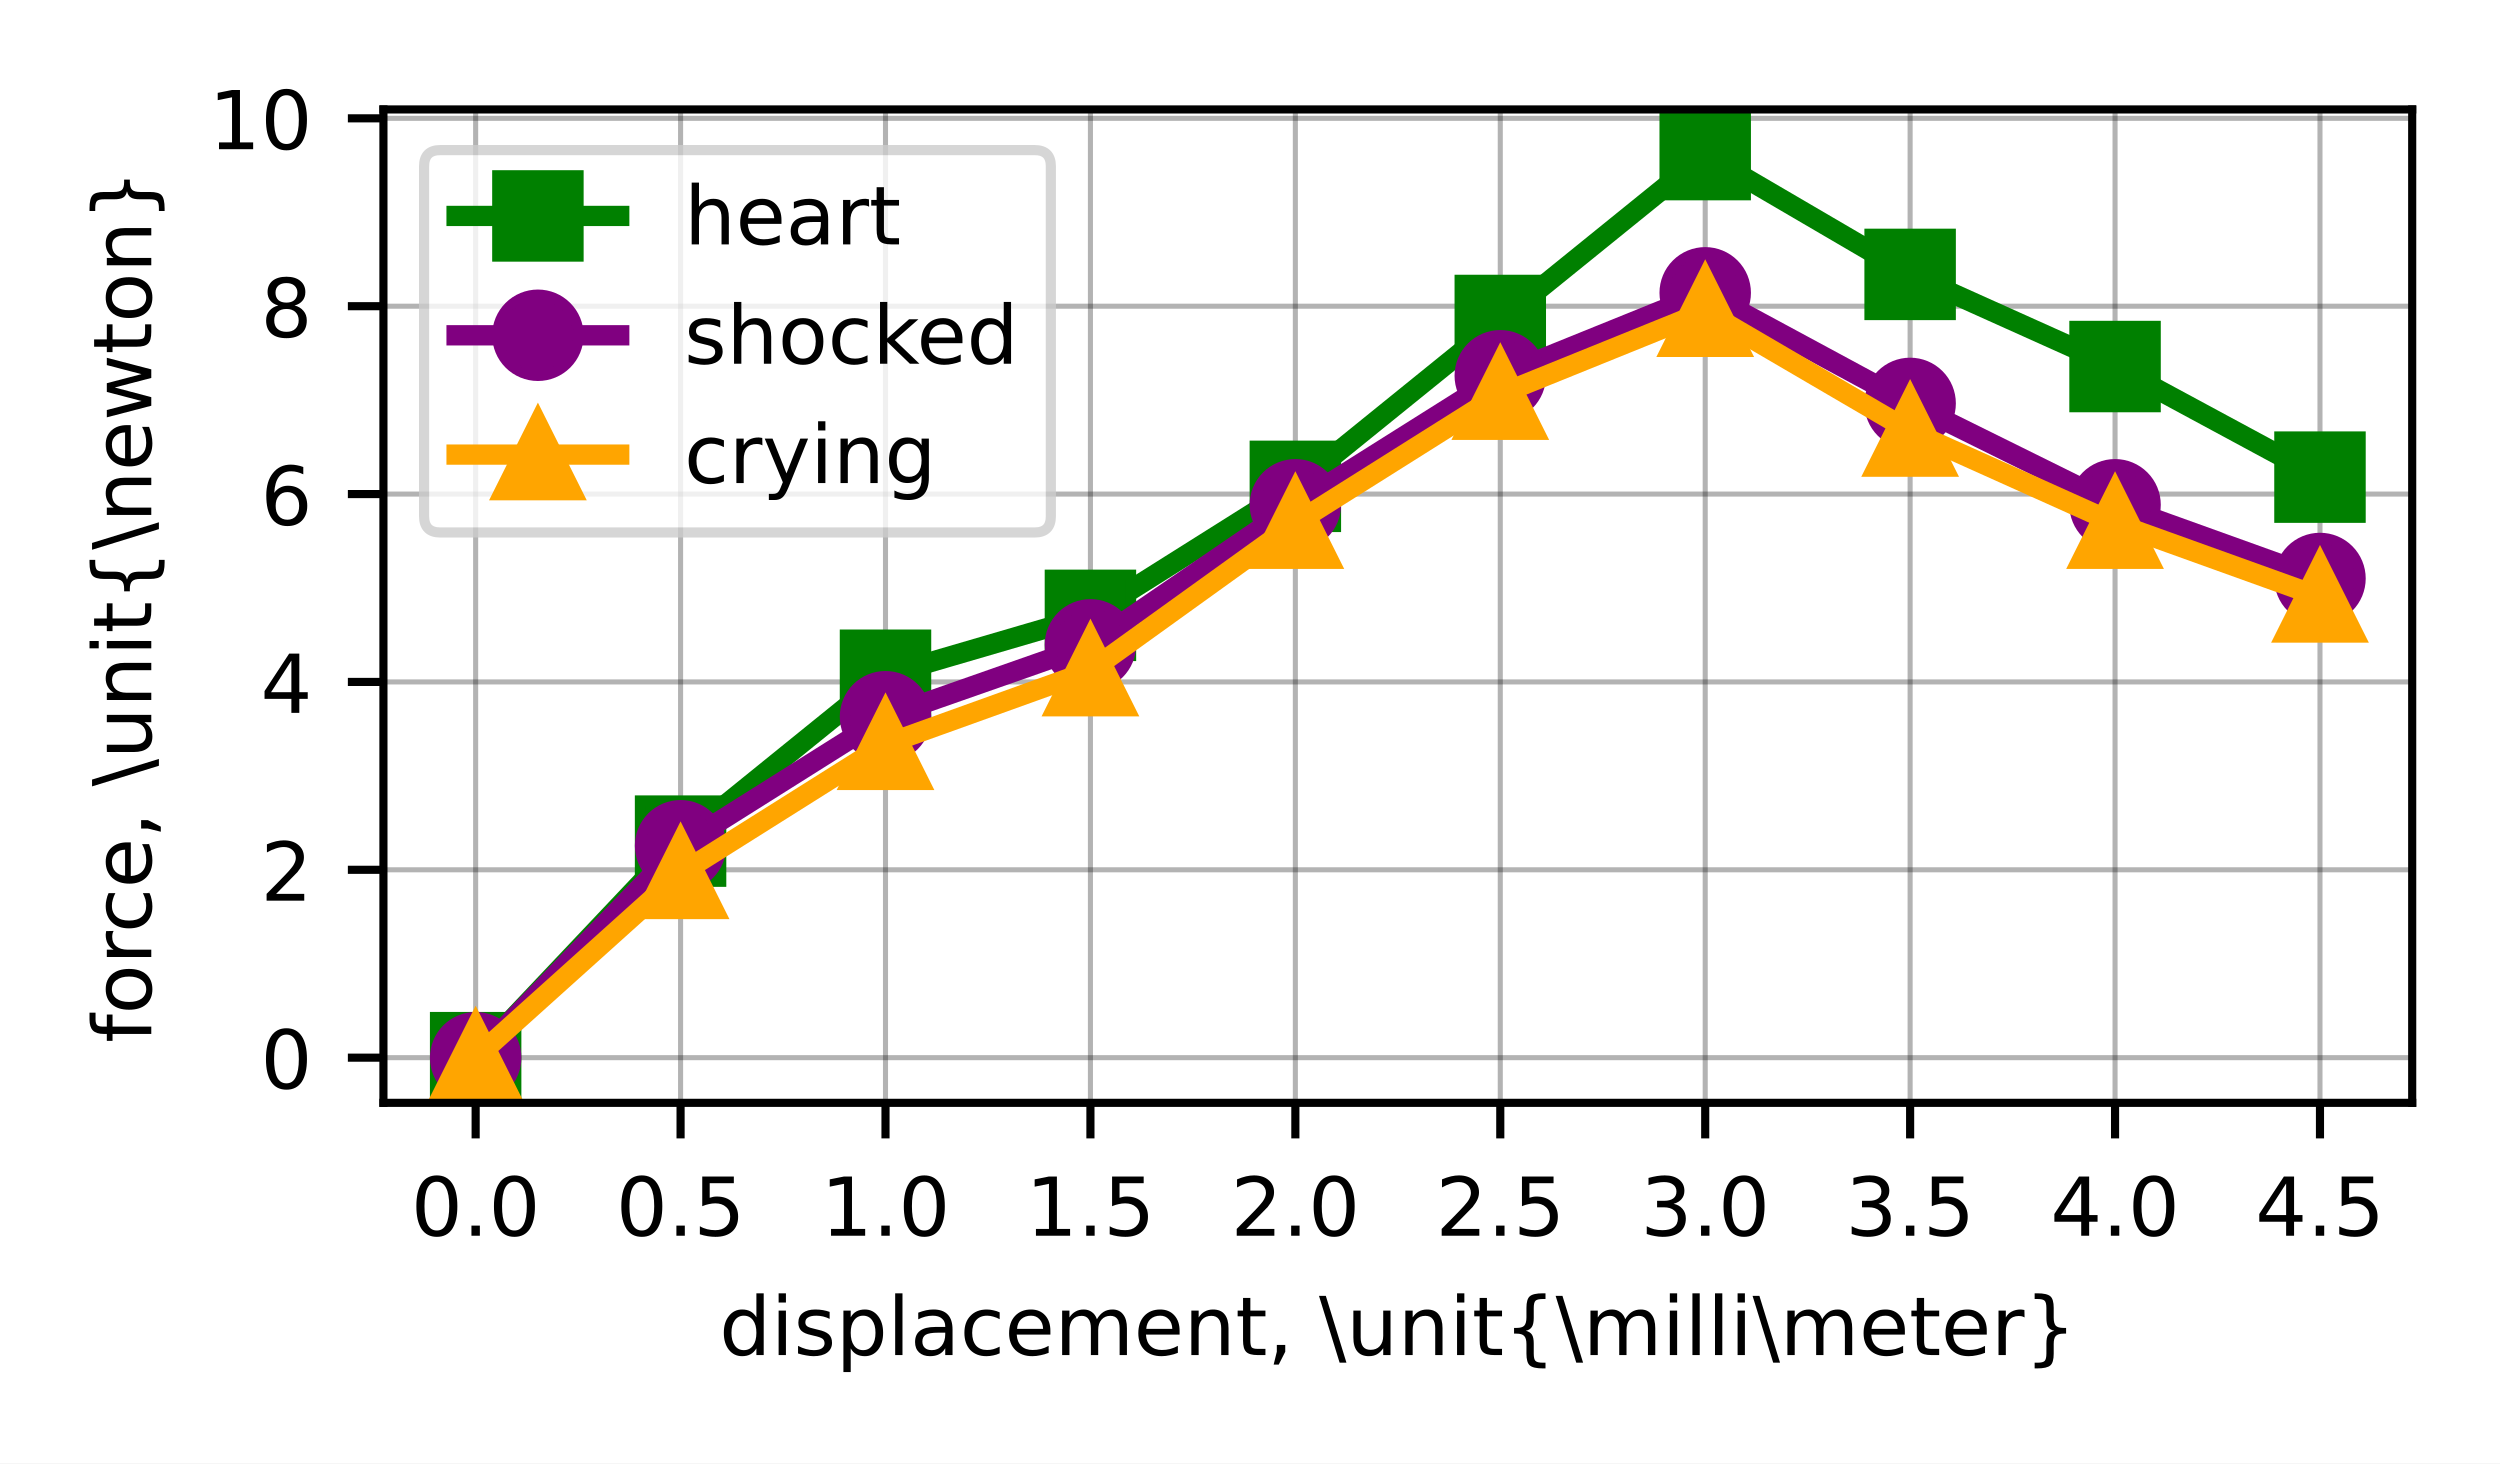
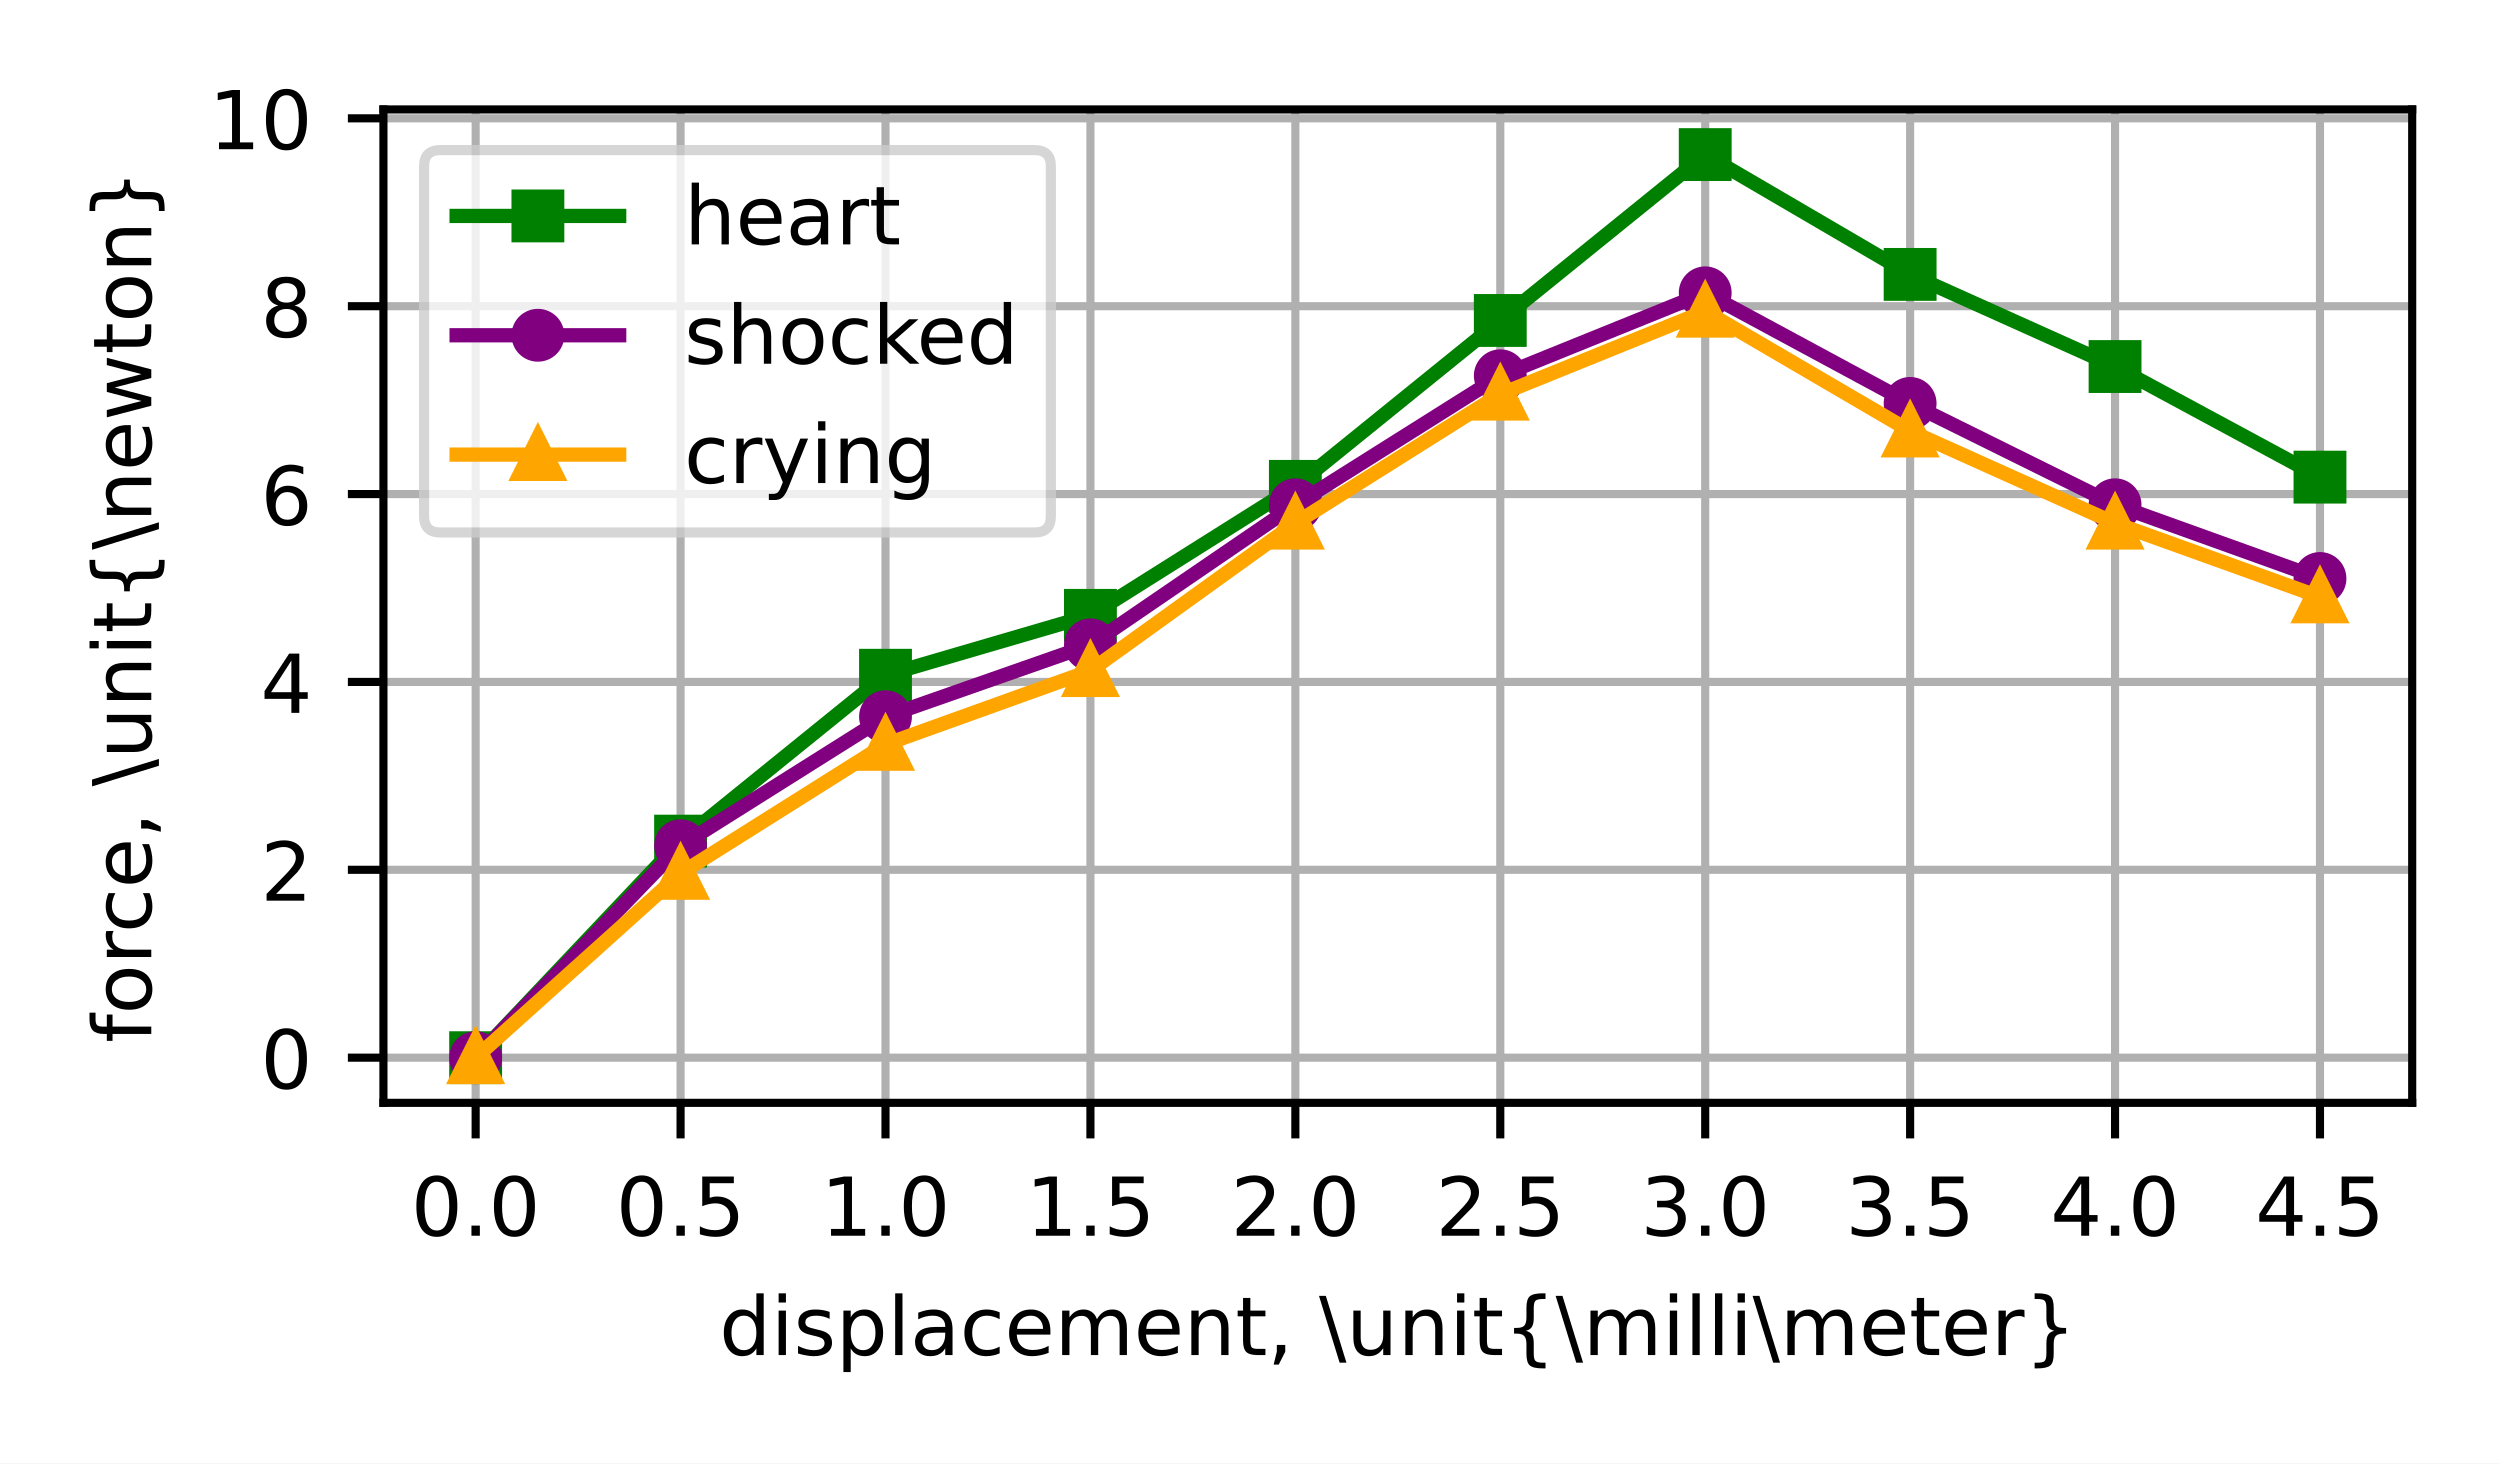
<svg xmlns="http://www.w3.org/2000/svg" xmlns:xlink="http://www.w3.org/1999/xlink" width="246.002pt" height="144pt" viewBox="0 0 246.002 144" version="1.1">
  <defs>
    <style type="text/css">*{stroke-linejoin: round; stroke-linecap: butt}</style>
  </defs>
  <g id="figure_1">
    <g id="patch_1">
      <path d="M 0 144  L 246.002 144  L 246.002 0  L 0 0  z " style="fill: #ffffff" />
    </g>
    <g id="axes_1">
      <g id="patch_2">
        <path d="M 37.73 108.52  L 237.362 108.52  L 237.362 10.769  L 37.73 10.769  z " style="fill: #ffffff" />
      </g>
      <g id="matplotlib.axis_1">
        <g id="xtick_1">
          <g id="line2d_1">
-             <path d="M 46.804 108.52  L 46.804 10.769  " clip-path="url(#p17b562aa62)" style="fill: none; stroke: #000000; stroke-opacity: 0.3; stroke-width: 0.5; stroke-linecap: square" />
+             <path d="M 46.804 108.52  L 46.804 10.769  " clip-path="url(#pb94b332afa)" style="fill: none; stroke: #b0b0b0; stroke-width: 0.8; stroke-linecap: square" />
          </g>
          <g id="line2d_2">
            <defs>
-               <path id="mc9771e29f6" d="M 0 0  L 0 3.5  " style="stroke: #000000; stroke-width: 0.8" />
+               <path id="m8a1b888128" d="M 0 0  L 0 3.5  " style="stroke: #000000; stroke-width: 0.8" />
            </defs>
            <g>
-               <use xlink:href="#mc9771e29f6" x="46.804" y="108.52" style="stroke: #000000; stroke-width: 0.8" />
+               <use xlink:href="#m8a1b888128" x="46.804" y="108.52" style="stroke: #000000; stroke-width: 0.8" />
            </g>
          </g>
          <g id="text_1">
            <text style="font-size: 8px; font-family: 'DejaVu Sans', 'Bitstream Vera Sans', 'Computer Modern Sans Serif', 'Lucida Grande', 'Verdana', 'Geneva', 'Lucid', 'Arial', 'Helvetica', 'Avant Garde', sans-serif; text-anchor: middle" x="46.804" y="121.599" transform="rotate(-0 46.8042 121.5987)">0.0</text>
          </g>
        </g>
        <g id="xtick_2">
          <g id="line2d_3">
-             <path d="M 66.969 108.52  L 66.969 10.769  " clip-path="url(#p17b562aa62)" style="fill: none; stroke: #000000; stroke-opacity: 0.3; stroke-width: 0.5; stroke-linecap: square" />
+             <path d="M 66.969 108.52  L 66.969 10.769  " clip-path="url(#pb94b332afa)" style="fill: none; stroke: #b0b0b0; stroke-width: 0.8; stroke-linecap: square" />
          </g>
          <g id="line2d_4">
            <g>
-               <use xlink:href="#mc9771e29f6" x="66.969" y="108.52" style="stroke: #000000; stroke-width: 0.8" />
+               <use xlink:href="#m8a1b888128" x="66.969" y="108.52" style="stroke: #000000; stroke-width: 0.8" />
            </g>
          </g>
          <g id="text_2">
            <text style="font-size: 8px; font-family: 'DejaVu Sans', 'Bitstream Vera Sans', 'Computer Modern Sans Serif', 'Lucida Grande', 'Verdana', 'Geneva', 'Lucid', 'Arial', 'Helvetica', 'Avant Garde', sans-serif; text-anchor: middle" x="66.969" y="121.599" transform="rotate(-0 66.96909 121.5987)">0.5</text>
          </g>
        </g>
        <g id="xtick_3">
          <g id="line2d_5">
-             <path d="M 87.134 108.52  L 87.134 10.769  " clip-path="url(#p17b562aa62)" style="fill: none; stroke: #000000; stroke-opacity: 0.3; stroke-width: 0.5; stroke-linecap: square" />
+             <path d="M 87.134 108.52  L 87.134 10.769  " clip-path="url(#pb94b332afa)" style="fill: none; stroke: #b0b0b0; stroke-width: 0.8; stroke-linecap: square" />
          </g>
          <g id="line2d_6">
            <g>
-               <use xlink:href="#mc9771e29f6" x="87.134" y="108.52" style="stroke: #000000; stroke-width: 0.8" />
+               <use xlink:href="#m8a1b888128" x="87.134" y="108.52" style="stroke: #000000; stroke-width: 0.8" />
            </g>
          </g>
          <g id="text_3">
            <text style="font-size: 8px; font-family: 'DejaVu Sans', 'Bitstream Vera Sans', 'Computer Modern Sans Serif', 'Lucida Grande', 'Verdana', 'Geneva', 'Lucid', 'Arial', 'Helvetica', 'Avant Garde', sans-serif; text-anchor: middle" x="87.134" y="121.599" transform="rotate(-0 87.13398 121.5987)">1.0</text>
          </g>
        </g>
        <g id="xtick_4">
          <g id="line2d_7">
-             <path d="M 107.299 108.52  L 107.299 10.769  " clip-path="url(#p17b562aa62)" style="fill: none; stroke: #000000; stroke-opacity: 0.3; stroke-width: 0.5; stroke-linecap: square" />
+             <path d="M 107.299 108.52  L 107.299 10.769  " clip-path="url(#pb94b332afa)" style="fill: none; stroke: #b0b0b0; stroke-width: 0.8; stroke-linecap: square" />
          </g>
          <g id="line2d_8">
            <g>
-               <use xlink:href="#mc9771e29f6" x="107.299" y="108.52" style="stroke: #000000; stroke-width: 0.8" />
+               <use xlink:href="#m8a1b888128" x="107.299" y="108.52" style="stroke: #000000; stroke-width: 0.8" />
            </g>
          </g>
          <g id="text_4">
            <text style="font-size: 8px; font-family: 'DejaVu Sans', 'Bitstream Vera Sans', 'Computer Modern Sans Serif', 'Lucida Grande', 'Verdana', 'Geneva', 'Lucid', 'Arial', 'Helvetica', 'Avant Garde', sans-serif; text-anchor: middle" x="107.299" y="121.599" transform="rotate(-0 107.2989 121.5987)">1.5</text>
          </g>
        </g>
        <g id="xtick_5">
          <g id="line2d_9">
-             <path d="M 127.464 108.52  L 127.464 10.769  " clip-path="url(#p17b562aa62)" style="fill: none; stroke: #000000; stroke-opacity: 0.3; stroke-width: 0.5; stroke-linecap: square" />
+             <path d="M 127.464 108.52  L 127.464 10.769  " clip-path="url(#pb94b332afa)" style="fill: none; stroke: #b0b0b0; stroke-width: 0.8; stroke-linecap: square" />
          </g>
          <g id="line2d_10">
            <g>
-               <use xlink:href="#mc9771e29f6" x="127.464" y="108.52" style="stroke: #000000; stroke-width: 0.8" />
+               <use xlink:href="#m8a1b888128" x="127.464" y="108.52" style="stroke: #000000; stroke-width: 0.8" />
            </g>
          </g>
          <g id="text_5">
            <text style="font-size: 8px; font-family: 'DejaVu Sans', 'Bitstream Vera Sans', 'Computer Modern Sans Serif', 'Lucida Grande', 'Verdana', 'Geneva', 'Lucid', 'Arial', 'Helvetica', 'Avant Garde', sans-serif; text-anchor: middle" x="127.464" y="121.599" transform="rotate(-0 127.4638 121.5987)">2.0</text>
          </g>
        </g>
        <g id="xtick_6">
          <g id="line2d_11">
-             <path d="M 147.629 108.52  L 147.629 10.769  " clip-path="url(#p17b562aa62)" style="fill: none; stroke: #000000; stroke-opacity: 0.3; stroke-width: 0.5; stroke-linecap: square" />
+             <path d="M 147.629 108.52  L 147.629 10.769  " clip-path="url(#pb94b332afa)" style="fill: none; stroke: #b0b0b0; stroke-width: 0.8; stroke-linecap: square" />
          </g>
          <g id="line2d_12">
            <g>
-               <use xlink:href="#mc9771e29f6" x="147.629" y="108.52" style="stroke: #000000; stroke-width: 0.8" />
+               <use xlink:href="#m8a1b888128" x="147.629" y="108.52" style="stroke: #000000; stroke-width: 0.8" />
            </g>
          </g>
          <g id="text_6">
            <text style="font-size: 8px; font-family: 'DejaVu Sans', 'Bitstream Vera Sans', 'Computer Modern Sans Serif', 'Lucida Grande', 'Verdana', 'Geneva', 'Lucid', 'Arial', 'Helvetica', 'Avant Garde', sans-serif; text-anchor: middle" x="147.629" y="121.599" transform="rotate(-0 147.6286 121.5987)">2.5</text>
          </g>
        </g>
        <g id="xtick_7">
          <g id="line2d_13">
-             <path d="M 167.794 108.52  L 167.794 10.769  " clip-path="url(#p17b562aa62)" style="fill: none; stroke: #000000; stroke-opacity: 0.3; stroke-width: 0.5; stroke-linecap: square" />
+             <path d="M 167.794 108.52  L 167.794 10.769  " clip-path="url(#pb94b332afa)" style="fill: none; stroke: #b0b0b0; stroke-width: 0.8; stroke-linecap: square" />
          </g>
          <g id="line2d_14">
            <g>
-               <use xlink:href="#mc9771e29f6" x="167.794" y="108.52" style="stroke: #000000; stroke-width: 0.8" />
+               <use xlink:href="#m8a1b888128" x="167.794" y="108.52" style="stroke: #000000; stroke-width: 0.8" />
            </g>
          </g>
          <g id="text_7">
            <text style="font-size: 8px; font-family: 'DejaVu Sans', 'Bitstream Vera Sans', 'Computer Modern Sans Serif', 'Lucida Grande', 'Verdana', 'Geneva', 'Lucid', 'Arial', 'Helvetica', 'Avant Garde', sans-serif; text-anchor: middle" x="167.794" y="121.599" transform="rotate(-0 167.7935 121.5987)">3.0</text>
          </g>
        </g>
        <g id="xtick_8">
          <g id="line2d_15">
-             <path d="M 187.958 108.52  L 187.958 10.769  " clip-path="url(#p17b562aa62)" style="fill: none; stroke: #000000; stroke-opacity: 0.3; stroke-width: 0.5; stroke-linecap: square" />
+             <path d="M 187.958 108.52  L 187.958 10.769  " clip-path="url(#pb94b332afa)" style="fill: none; stroke: #b0b0b0; stroke-width: 0.8; stroke-linecap: square" />
          </g>
          <g id="line2d_16">
            <g>
-               <use xlink:href="#mc9771e29f6" x="187.958" y="108.52" style="stroke: #000000; stroke-width: 0.8" />
+               <use xlink:href="#m8a1b888128" x="187.958" y="108.52" style="stroke: #000000; stroke-width: 0.8" />
            </g>
          </g>
          <g id="text_8">
            <text style="font-size: 8px; font-family: 'DejaVu Sans', 'Bitstream Vera Sans', 'Computer Modern Sans Serif', 'Lucida Grande', 'Verdana', 'Geneva', 'Lucid', 'Arial', 'Helvetica', 'Avant Garde', sans-serif; text-anchor: middle" x="187.958" y="121.599" transform="rotate(-0 187.9584 121.5987)">3.5</text>
          </g>
        </g>
        <g id="xtick_9">
          <g id="line2d_17">
-             <path d="M 208.123 108.52  L 208.123 10.769  " clip-path="url(#p17b562aa62)" style="fill: none; stroke: #000000; stroke-opacity: 0.3; stroke-width: 0.5; stroke-linecap: square" />
+             <path d="M 208.123 108.52  L 208.123 10.769  " clip-path="url(#pb94b332afa)" style="fill: none; stroke: #b0b0b0; stroke-width: 0.8; stroke-linecap: square" />
          </g>
          <g id="line2d_18">
            <g>
-               <use xlink:href="#mc9771e29f6" x="208.123" y="108.52" style="stroke: #000000; stroke-width: 0.8" />
+               <use xlink:href="#m8a1b888128" x="208.123" y="108.52" style="stroke: #000000; stroke-width: 0.8" />
            </g>
          </g>
          <g id="text_9">
            <text style="font-size: 8px; font-family: 'DejaVu Sans', 'Bitstream Vera Sans', 'Computer Modern Sans Serif', 'Lucida Grande', 'Verdana', 'Geneva', 'Lucid', 'Arial', 'Helvetica', 'Avant Garde', sans-serif; text-anchor: middle" x="208.123" y="121.599" transform="rotate(-0 208.1233 121.5987)">4.0</text>
          </g>
        </g>
        <g id="xtick_10">
          <g id="line2d_19">
-             <path d="M 228.288 108.52  L 228.288 10.769  " clip-path="url(#p17b562aa62)" style="fill: none; stroke: #000000; stroke-opacity: 0.3; stroke-width: 0.5; stroke-linecap: square" />
+             <path d="M 228.288 108.52  L 228.288 10.769  " clip-path="url(#pb94b332afa)" style="fill: none; stroke: #b0b0b0; stroke-width: 0.8; stroke-linecap: square" />
          </g>
          <g id="line2d_20">
            <g>
-               <use xlink:href="#mc9771e29f6" x="228.288" y="108.52" style="stroke: #000000; stroke-width: 0.8" />
+               <use xlink:href="#m8a1b888128" x="228.288" y="108.52" style="stroke: #000000; stroke-width: 0.8" />
            </g>
          </g>
          <g id="text_10">
            <text style="font-size: 8px; font-family: 'DejaVu Sans', 'Bitstream Vera Sans', 'Computer Modern Sans Serif', 'Lucida Grande', 'Verdana', 'Geneva', 'Lucid', 'Arial', 'Helvetica', 'Avant Garde', sans-serif; text-anchor: middle" x="228.288" y="121.599" transform="rotate(-0 228.2882 121.5987)">4.5</text>
          </g>
        </g>
        <g id="text_11">
          <text style="font-size: 8px; font-family: 'DejaVu Sans', 'Bitstream Vera Sans', 'Computer Modern Sans Serif', 'Lucida Grande', 'Verdana', 'Geneva', 'Lucid', 'Arial', 'Helvetica', 'Avant Garde', sans-serif; text-anchor: middle" x="137.546" y="133.341" transform="rotate(-0 137.5462 133.3413)">displacement, \unit{\milli\meter}</text>
        </g>
      </g>
      <g id="matplotlib.axis_2">
        <g id="ytick_1">
          <g id="line2d_21">
-             <path d="M 37.73 104.077  L 237.362 104.077  " clip-path="url(#p17b562aa62)" style="fill: none; stroke: #000000; stroke-opacity: 0.3; stroke-width: 0.5; stroke-linecap: square" />
+             <path d="M 37.73 104.077  L 237.362 104.077  " clip-path="url(#pb94b332afa)" style="fill: none; stroke: #b0b0b0; stroke-width: 0.8; stroke-linecap: square" />
          </g>
          <g id="line2d_22">
            <defs>
-               <path id="m4c7b813de7" d="M 0 0  L -3.5 0  " style="stroke: #000000; stroke-width: 0.8" />
+               <path id="m87797b6846" d="M 0 0  L -3.5 0  " style="stroke: #000000; stroke-width: 0.8" />
            </defs>
            <g>
-               <use xlink:href="#m4c7b813de7" x="37.73" y="104.077" style="stroke: #000000; stroke-width: 0.8" />
+               <use xlink:href="#m87797b6846" x="37.73" y="104.077" style="stroke: #000000; stroke-width: 0.8" />
            </g>
          </g>
          <g id="text_12">
            <text style="font-size: 8px; font-family: 'DejaVu Sans', 'Bitstream Vera Sans', 'Computer Modern Sans Serif', 'Lucida Grande', 'Verdana', 'Geneva', 'Lucid', 'Arial', 'Helvetica', 'Avant Garde', sans-serif; text-anchor: end" x="30.73" y="107.116" transform="rotate(-0 30.73 107.1162)">0</text>
          </g>
        </g>
        <g id="ytick_2">
          <g id="line2d_23">
-             <path d="M 37.73 85.59  L 237.362 85.59  " clip-path="url(#p17b562aa62)" style="fill: none; stroke: #000000; stroke-opacity: 0.3; stroke-width: 0.5; stroke-linecap: square" />
+             <path d="M 37.73 85.59  L 237.362 85.59  " clip-path="url(#pb94b332afa)" style="fill: none; stroke: #b0b0b0; stroke-width: 0.8; stroke-linecap: square" />
          </g>
          <g id="line2d_24">
            <g>
-               <use xlink:href="#m4c7b813de7" x="37.73" y="85.59" style="stroke: #000000; stroke-width: 0.8" />
+               <use xlink:href="#m87797b6846" x="37.73" y="85.59" style="stroke: #000000; stroke-width: 0.8" />
            </g>
          </g>
          <g id="text_13">
            <text style="font-size: 8px; font-family: 'DejaVu Sans', 'Bitstream Vera Sans', 'Computer Modern Sans Serif', 'Lucida Grande', 'Verdana', 'Geneva', 'Lucid', 'Arial', 'Helvetica', 'Avant Garde', sans-serif; text-anchor: end" x="30.73" y="88.629" transform="rotate(-0 30.73 88.62934)">2</text>
          </g>
        </g>
        <g id="ytick_3">
          <g id="line2d_25">
-             <path d="M 37.73 67.103  L 237.362 67.103  " clip-path="url(#p17b562aa62)" style="fill: none; stroke: #000000; stroke-opacity: 0.3; stroke-width: 0.5; stroke-linecap: square" />
+             <path d="M 37.73 67.103  L 237.362 67.103  " clip-path="url(#pb94b332afa)" style="fill: none; stroke: #b0b0b0; stroke-width: 0.8; stroke-linecap: square" />
          </g>
          <g id="line2d_26">
            <g>
-               <use xlink:href="#m4c7b813de7" x="37.73" y="67.103" style="stroke: #000000; stroke-width: 0.8" />
+               <use xlink:href="#m87797b6846" x="37.73" y="67.103" style="stroke: #000000; stroke-width: 0.8" />
            </g>
          </g>
          <g id="text_14">
            <text style="font-size: 8px; font-family: 'DejaVu Sans', 'Bitstream Vera Sans', 'Computer Modern Sans Serif', 'Lucida Grande', 'Verdana', 'Geneva', 'Lucid', 'Arial', 'Helvetica', 'Avant Garde', sans-serif; text-anchor: end" x="30.73" y="70.143" transform="rotate(-0 30.73 70.14252)">4</text>
          </g>
        </g>
        <g id="ytick_4">
          <g id="line2d_27">
-             <path d="M 37.73 48.616  L 237.362 48.616  " clip-path="url(#p17b562aa62)" style="fill: none; stroke: #000000; stroke-opacity: 0.3; stroke-width: 0.5; stroke-linecap: square" />
+             <path d="M 37.73 48.616  L 237.362 48.616  " clip-path="url(#pb94b332afa)" style="fill: none; stroke: #b0b0b0; stroke-width: 0.8; stroke-linecap: square" />
          </g>
          <g id="line2d_28">
            <g>
-               <use xlink:href="#m4c7b813de7" x="37.73" y="48.616" style="stroke: #000000; stroke-width: 0.8" />
+               <use xlink:href="#m87797b6846" x="37.73" y="48.616" style="stroke: #000000; stroke-width: 0.8" />
            </g>
          </g>
          <g id="text_15">
            <text style="font-size: 8px; font-family: 'DejaVu Sans', 'Bitstream Vera Sans', 'Computer Modern Sans Serif', 'Lucida Grande', 'Verdana', 'Geneva', 'Lucid', 'Arial', 'Helvetica', 'Avant Garde', sans-serif; text-anchor: end" x="30.73" y="51.656" transform="rotate(-0 30.73 51.6557)">6</text>
          </g>
        </g>
        <g id="ytick_5">
          <g id="line2d_29">
-             <path d="M 37.73 30.13  L 237.362 30.13  " clip-path="url(#p17b562aa62)" style="fill: none; stroke: #000000; stroke-opacity: 0.3; stroke-width: 0.5; stroke-linecap: square" />
+             <path d="M 37.73 30.13  L 237.362 30.13  " clip-path="url(#pb94b332afa)" style="fill: none; stroke: #b0b0b0; stroke-width: 0.8; stroke-linecap: square" />
          </g>
          <g id="line2d_30">
            <g>
-               <use xlink:href="#m4c7b813de7" x="37.73" y="30.13" style="stroke: #000000; stroke-width: 0.8" />
+               <use xlink:href="#m87797b6846" x="37.73" y="30.13" style="stroke: #000000; stroke-width: 0.8" />
            </g>
          </g>
          <g id="text_16">
            <text style="font-size: 8px; font-family: 'DejaVu Sans', 'Bitstream Vera Sans', 'Computer Modern Sans Serif', 'Lucida Grande', 'Verdana', 'Geneva', 'Lucid', 'Arial', 'Helvetica', 'Avant Garde', sans-serif; text-anchor: end" x="30.73" y="33.169" transform="rotate(-0 30.73 33.16888)">8</text>
          </g>
        </g>
        <g id="ytick_6">
          <g id="line2d_31">
-             <path d="M 37.73 11.643  L 237.362 11.643  " clip-path="url(#p17b562aa62)" style="fill: none; stroke: #000000; stroke-opacity: 0.3; stroke-width: 0.5; stroke-linecap: square" />
+             <path d="M 37.73 11.643  L 237.362 11.643  " clip-path="url(#pb94b332afa)" style="fill: none; stroke: #b0b0b0; stroke-width: 0.8; stroke-linecap: square" />
          </g>
          <g id="line2d_32">
            <g>
-               <use xlink:href="#m4c7b813de7" x="37.73" y="11.643" style="stroke: #000000; stroke-width: 0.8" />
+               <use xlink:href="#m87797b6846" x="37.73" y="11.643" style="stroke: #000000; stroke-width: 0.8" />
            </g>
          </g>
          <g id="text_17">
            <text style="font-size: 8px; font-family: 'DejaVu Sans', 'Bitstream Vera Sans', 'Computer Modern Sans Serif', 'Lucida Grande', 'Verdana', 'Geneva', 'Lucid', 'Arial', 'Helvetica', 'Avant Garde', sans-serif; text-anchor: end" x="30.73" y="14.682" transform="rotate(-0 30.73 14.68206)">10</text>
          </g>
        </g>
        <g id="text_18">
          <text style="font-size: 8px; font-family: 'DejaVu Sans', 'Bitstream Vera Sans', 'Computer Modern Sans Serif', 'Lucida Grande', 'Verdana', 'Geneva', 'Lucid', 'Arial', 'Helvetica', 'Avant Garde', sans-serif; text-anchor: middle" x="14.886" y="59.645" transform="rotate(-90 14.88625 59.64464)">force, \unit{\newton}</text>
        </g>
      </g>
      <g id="line2d_33">
-         <path d="M 46.804 104.077  L 66.969 82.767  L 87.134 66.445  L 107.299 60.551  L 127.464 47.857  L 147.629 31.535  L 167.794 15.212  L 187.958 27.001  L 208.123 36.068  L 228.288 46.95  " clip-path="url(#p17b562aa62)" style="fill: none; stroke: #008000; stroke-width: 2; stroke-linecap: square" />
+         <path d="M 46.804 104.077  L 66.969 82.767  L 87.134 66.445  L 107.299 60.551  L 127.464 47.857  L 147.629 31.535  L 167.794 15.212  L 187.958 27.001  L 208.123 36.068  L 228.288 46.95  " clip-path="url(#pb94b332afa)" style="fill: none; stroke: #008000; stroke-width: 1.4; stroke-linecap: square" />
        <defs>
-           <path id="m132ebf9096" d="M -4 4  L 4 4  L 4 -4  L -4 -4  z " style="stroke: #008000; stroke-linejoin: miter" />
+           <path id="m2dfc8fac75" d="M -2.1 2.1  L 2.1 2.1  L 2.1 -2.1  L -2.1 -2.1  z " style="stroke: #008000; stroke-linejoin: miter" />
        </defs>
-         <g clip-path="url(#p17b562aa62)">
-           <use xlink:href="#m132ebf9096" x="46.804" y="104.077" style="fill: #008000; stroke: #008000; stroke-linejoin: miter" />
-           <use xlink:href="#m132ebf9096" x="66.969" y="82.767" style="fill: #008000; stroke: #008000; stroke-linejoin: miter" />
-           <use xlink:href="#m132ebf9096" x="87.134" y="66.445" style="fill: #008000; stroke: #008000; stroke-linejoin: miter" />
-           <use xlink:href="#m132ebf9096" x="107.299" y="60.551" style="fill: #008000; stroke: #008000; stroke-linejoin: miter" />
-           <use xlink:href="#m132ebf9096" x="127.464" y="47.857" style="fill: #008000; stroke: #008000; stroke-linejoin: miter" />
-           <use xlink:href="#m132ebf9096" x="147.629" y="31.535" style="fill: #008000; stroke: #008000; stroke-linejoin: miter" />
-           <use xlink:href="#m132ebf9096" x="167.794" y="15.212" style="fill: #008000; stroke: #008000; stroke-linejoin: miter" />
-           <use xlink:href="#m132ebf9096" x="187.958" y="27.001" style="fill: #008000; stroke: #008000; stroke-linejoin: miter" />
-           <use xlink:href="#m132ebf9096" x="208.123" y="36.068" style="fill: #008000; stroke: #008000; stroke-linejoin: miter" />
-           <use xlink:href="#m132ebf9096" x="228.288" y="46.95" style="fill: #008000; stroke: #008000; stroke-linejoin: miter" />
+         <g clip-path="url(#pb94b332afa)">
+           <use xlink:href="#m2dfc8fac75" x="46.804" y="104.077" style="fill: #008000; stroke: #008000; stroke-linejoin: miter" />
+           <use xlink:href="#m2dfc8fac75" x="66.969" y="82.767" style="fill: #008000; stroke: #008000; stroke-linejoin: miter" />
+           <use xlink:href="#m2dfc8fac75" x="87.134" y="66.445" style="fill: #008000; stroke: #008000; stroke-linejoin: miter" />
+           <use xlink:href="#m2dfc8fac75" x="107.299" y="60.551" style="fill: #008000; stroke: #008000; stroke-linejoin: miter" />
+           <use xlink:href="#m2dfc8fac75" x="127.464" y="47.857" style="fill: #008000; stroke: #008000; stroke-linejoin: miter" />
+           <use xlink:href="#m2dfc8fac75" x="147.629" y="31.535" style="fill: #008000; stroke: #008000; stroke-linejoin: miter" />
+           <use xlink:href="#m2dfc8fac75" x="167.794" y="15.212" style="fill: #008000; stroke: #008000; stroke-linejoin: miter" />
+           <use xlink:href="#m2dfc8fac75" x="187.958" y="27.001" style="fill: #008000; stroke: #008000; stroke-linejoin: miter" />
+           <use xlink:href="#m2dfc8fac75" x="208.123" y="36.068" style="fill: #008000; stroke: #008000; stroke-linejoin: miter" />
+           <use xlink:href="#m2dfc8fac75" x="228.288" y="46.95" style="fill: #008000; stroke: #008000; stroke-linejoin: miter" />
        </g>
      </g>
      <g id="line2d_34">
-         <path d="M 46.804 104.077  L 66.969 83.221  L 87.134 70.526  L 107.299 63.453  L 127.464 49.67  L 147.629 36.975  L 167.794 28.814  L 187.958 39.696  L 208.123 49.67  L 228.288 56.924  " clip-path="url(#p17b562aa62)" style="fill: none; stroke: #800080; stroke-width: 2; stroke-linecap: square" />
+         <path d="M 46.804 104.077  L 66.969 83.221  L 87.134 70.526  L 107.299 63.453  L 127.464 49.67  L 147.629 36.975  L 167.794 28.814  L 187.958 39.696  L 208.123 49.67  L 228.288 56.924  " clip-path="url(#pb94b332afa)" style="fill: none; stroke: #800080; stroke-width: 1.4; stroke-linecap: square" />
        <defs>
-           <path id="m2253c41972" d="M 0 4  C 1.061 4 2.078 3.579 2.828 2.828  C 3.579 2.078 4 1.061 4 0  C 4 -1.061 3.579 -2.078 2.828 -2.828  C 2.078 -3.579 1.061 -4 0 -4  C -1.061 -4 -2.078 -3.579 -2.828 -2.828  C -3.579 -2.078 -4 -1.061 -4 0  C -4 1.061 -3.579 2.078 -2.828 2.828  C -2.078 3.579 -1.061 4 0 4  z " style="stroke: #800080" />
+           <path id="m8a2b43dff9" d="M 0 2.1  C 0.557 2.1 1.091 1.879 1.485 1.485  C 1.879 1.091 2.1 0.557 2.1 0  C 2.1 -0.557 1.879 -1.091 1.485 -1.485  C 1.091 -1.879 0.557 -2.1 0 -2.1  C -0.557 -2.1 -1.091 -1.879 -1.485 -1.485  C -1.879 -1.091 -2.1 -0.557 -2.1 0  C -2.1 0.557 -1.879 1.091 -1.485 1.485  C -1.091 1.879 -0.557 2.1 0 2.1  z " style="stroke: #800080" />
        </defs>
-         <g clip-path="url(#p17b562aa62)">
-           <use xlink:href="#m2253c41972" x="46.804" y="104.077" style="fill: #800080; stroke: #800080" />
-           <use xlink:href="#m2253c41972" x="66.969" y="83.221" style="fill: #800080; stroke: #800080" />
-           <use xlink:href="#m2253c41972" x="87.134" y="70.526" style="fill: #800080; stroke: #800080" />
-           <use xlink:href="#m2253c41972" x="107.299" y="63.453" style="fill: #800080; stroke: #800080" />
-           <use xlink:href="#m2253c41972" x="127.464" y="49.67" style="fill: #800080; stroke: #800080" />
-           <use xlink:href="#m2253c41972" x="147.629" y="36.975" style="fill: #800080; stroke: #800080" />
-           <use xlink:href="#m2253c41972" x="167.794" y="28.814" style="fill: #800080; stroke: #800080" />
-           <use xlink:href="#m2253c41972" x="187.958" y="39.696" style="fill: #800080; stroke: #800080" />
-           <use xlink:href="#m2253c41972" x="208.123" y="49.67" style="fill: #800080; stroke: #800080" />
-           <use xlink:href="#m2253c41972" x="228.288" y="56.924" style="fill: #800080; stroke: #800080" />
+         <g clip-path="url(#pb94b332afa)">
+           <use xlink:href="#m8a2b43dff9" x="46.804" y="104.077" style="fill: #800080; stroke: #800080" />
+           <use xlink:href="#m8a2b43dff9" x="66.969" y="83.221" style="fill: #800080; stroke: #800080" />
+           <use xlink:href="#m8a2b43dff9" x="87.134" y="70.526" style="fill: #800080; stroke: #800080" />
+           <use xlink:href="#m8a2b43dff9" x="107.299" y="63.453" style="fill: #800080; stroke: #800080" />
+           <use xlink:href="#m8a2b43dff9" x="127.464" y="49.67" style="fill: #800080; stroke: #800080" />
+           <use xlink:href="#m8a2b43dff9" x="147.629" y="36.975" style="fill: #800080; stroke: #800080" />
+           <use xlink:href="#m8a2b43dff9" x="167.794" y="28.814" style="fill: #800080; stroke: #800080" />
+           <use xlink:href="#m8a2b43dff9" x="187.958" y="39.696" style="fill: #800080; stroke: #800080" />
+           <use xlink:href="#m8a2b43dff9" x="208.123" y="49.67" style="fill: #800080; stroke: #800080" />
+           <use xlink:href="#m8a2b43dff9" x="228.288" y="56.924" style="fill: #800080; stroke: #800080" />
        </g>
      </g>
      <g id="line2d_35">
-         <path d="M 46.804 104.077  L 66.969 85.941  L 87.134 73.246  L 107.299 65.992  L 127.464 51.484  L 147.629 38.789  L 167.794 30.628  L 187.958 42.416  L 208.123 51.484  L 228.288 58.738  " clip-path="url(#p17b562aa62)" style="fill: none; stroke: #ffa500; stroke-width: 2; stroke-linecap: square" />
+         <path d="M 46.804 104.077  L 66.969 85.941  L 87.134 73.246  L 107.299 65.992  L 127.464 51.484  L 147.629 38.789  L 167.794 30.628  L 187.958 42.416  L 208.123 51.484  L 228.288 58.738  " clip-path="url(#pb94b332afa)" style="fill: none; stroke: #ffa500; stroke-width: 1.4; stroke-linecap: square" />
        <defs>
-           <path id="m54c7f7c020" d="M 0 -4  L -4 4  L 4 4  z " style="stroke: #ffa500; stroke-linejoin: miter" />
+           <path id="m4e6e925a13" d="M 0 -2.1  L -2.1 2.1  L 2.1 2.1  z " style="stroke: #ffa500; stroke-linejoin: miter" />
        </defs>
-         <g clip-path="url(#p17b562aa62)">
-           <use xlink:href="#m54c7f7c020" x="46.804" y="104.077" style="fill: #ffa500; stroke: #ffa500; stroke-linejoin: miter" />
-           <use xlink:href="#m54c7f7c020" x="66.969" y="85.941" style="fill: #ffa500; stroke: #ffa500; stroke-linejoin: miter" />
-           <use xlink:href="#m54c7f7c020" x="87.134" y="73.246" style="fill: #ffa500; stroke: #ffa500; stroke-linejoin: miter" />
-           <use xlink:href="#m54c7f7c020" x="107.299" y="65.992" style="fill: #ffa500; stroke: #ffa500; stroke-linejoin: miter" />
-           <use xlink:href="#m54c7f7c020" x="127.464" y="51.484" style="fill: #ffa500; stroke: #ffa500; stroke-linejoin: miter" />
-           <use xlink:href="#m54c7f7c020" x="147.629" y="38.789" style="fill: #ffa500; stroke: #ffa500; stroke-linejoin: miter" />
-           <use xlink:href="#m54c7f7c020" x="167.794" y="30.628" style="fill: #ffa500; stroke: #ffa500; stroke-linejoin: miter" />
-           <use xlink:href="#m54c7f7c020" x="187.958" y="42.416" style="fill: #ffa500; stroke: #ffa500; stroke-linejoin: miter" />
-           <use xlink:href="#m54c7f7c020" x="208.123" y="51.484" style="fill: #ffa500; stroke: #ffa500; stroke-linejoin: miter" />
-           <use xlink:href="#m54c7f7c020" x="228.288" y="58.738" style="fill: #ffa500; stroke: #ffa500; stroke-linejoin: miter" />
+         <g clip-path="url(#pb94b332afa)">
+           <use xlink:href="#m4e6e925a13" x="46.804" y="104.077" style="fill: #ffa500; stroke: #ffa500; stroke-linejoin: miter" />
+           <use xlink:href="#m4e6e925a13" x="66.969" y="85.941" style="fill: #ffa500; stroke: #ffa500; stroke-linejoin: miter" />
+           <use xlink:href="#m4e6e925a13" x="87.134" y="73.246" style="fill: #ffa500; stroke: #ffa500; stroke-linejoin: miter" />
+           <use xlink:href="#m4e6e925a13" x="107.299" y="65.992" style="fill: #ffa500; stroke: #ffa500; stroke-linejoin: miter" />
+           <use xlink:href="#m4e6e925a13" x="127.464" y="51.484" style="fill: #ffa500; stroke: #ffa500; stroke-linejoin: miter" />
+           <use xlink:href="#m4e6e925a13" x="147.629" y="38.789" style="fill: #ffa500; stroke: #ffa500; stroke-linejoin: miter" />
+           <use xlink:href="#m4e6e925a13" x="167.794" y="30.628" style="fill: #ffa500; stroke: #ffa500; stroke-linejoin: miter" />
+           <use xlink:href="#m4e6e925a13" x="187.958" y="42.416" style="fill: #ffa500; stroke: #ffa500; stroke-linejoin: miter" />
+           <use xlink:href="#m4e6e925a13" x="208.123" y="51.484" style="fill: #ffa500; stroke: #ffa500; stroke-linejoin: miter" />
+           <use xlink:href="#m4e6e925a13" x="228.288" y="58.738" style="fill: #ffa500; stroke: #ffa500; stroke-linejoin: miter" />
        </g>
      </g>
      <g id="patch_3">
        <path d="M 37.73 108.52  L 37.73 10.769  " style="fill: none; stroke: #000000; stroke-width: 0.8; stroke-linejoin: miter; stroke-linecap: square" />
      </g>
      <g id="patch_4">
        <path d="M 237.362 108.52  L 237.362 10.769  " style="fill: none; stroke: #000000; stroke-width: 0.8; stroke-linejoin: miter; stroke-linecap: square" />
      </g>
      <g id="patch_5">
        <path d="M 37.73 108.52  L 237.362 108.52  " style="fill: none; stroke: #000000; stroke-width: 0.8; stroke-linejoin: miter; stroke-linecap: square" />
      </g>
      <g id="patch_6">
        <path d="M 37.73 10.769  L 237.362 10.769  " style="fill: none; stroke: #000000; stroke-width: 0.8; stroke-linejoin: miter; stroke-linecap: square" />
      </g>
      <g id="legend_1">
        <g id="patch_7">
          <path d="M 43.33 52.397  L 101.805 52.397  Q 103.405 52.397 103.405 50.797  L 103.405 16.369  Q 103.405 14.769 101.805 14.769  L 43.33 14.769  Q 41.73 14.769 41.73 16.369  L 41.73 50.797  Q 41.73 52.397 43.33 52.397  z " style="fill: #ffffff; opacity: 0.8; stroke: #cccccc; stroke-linejoin: miter" />
        </g>
        <g id="line2d_36">
-           <path d="M 44.93 21.248  L 52.93 21.248  L 60.93 21.248  " style="fill: none; stroke: #008000; stroke-width: 2; stroke-linecap: square" />
+           <path d="M 44.93 21.248  L 52.93 21.248  L 60.93 21.248  " style="fill: none; stroke: #008000; stroke-width: 1.4; stroke-linecap: square" />
          <g>
-             <use xlink:href="#m132ebf9096" x="52.93" y="21.248" style="fill: #008000; stroke: #008000; stroke-linejoin: miter" />
+             <use xlink:href="#m2dfc8fac75" x="52.93" y="21.248" style="fill: #008000; stroke: #008000; stroke-linejoin: miter" />
          </g>
        </g>
        <g id="text_19">
          <text style="font-size: 8px; font-family: 'DejaVu Sans', 'Bitstream Vera Sans', 'Computer Modern Sans Serif', 'Lucida Grande', 'Verdana', 'Geneva', 'Lucid', 'Arial', 'Helvetica', 'Avant Garde', sans-serif; text-anchor: start" x="67.33" y="24.048" transform="rotate(-0 67.33 24.04803)">heart</text>
        </g>
        <g id="line2d_37">
-           <path d="M 44.93 32.991  L 52.93 32.991  L 60.93 32.991  " style="fill: none; stroke: #800080; stroke-width: 2; stroke-linecap: square" />
+           <path d="M 44.93 32.991  L 52.93 32.991  L 60.93 32.991  " style="fill: none; stroke: #800080; stroke-width: 1.4; stroke-linecap: square" />
          <g>
-             <use xlink:href="#m2253c41972" x="52.93" y="32.991" style="fill: #800080; stroke: #800080" />
+             <use xlink:href="#m8a2b43dff9" x="52.93" y="32.991" style="fill: #800080; stroke: #800080" />
          </g>
        </g>
        <g id="text_20">
          <text style="font-size: 8px; font-family: 'DejaVu Sans', 'Bitstream Vera Sans', 'Computer Modern Sans Serif', 'Lucida Grande', 'Verdana', 'Geneva', 'Lucid', 'Arial', 'Helvetica', 'Avant Garde', sans-serif; text-anchor: start" x="67.33" y="35.791" transform="rotate(-0 67.33 35.79053)">shocked</text>
        </g>
        <g id="line2d_38">
-           <path d="M 44.93 44.733  L 52.93 44.733  L 60.93 44.733  " style="fill: none; stroke: #ffa500; stroke-width: 2; stroke-linecap: square" />
+           <path d="M 44.93 44.733  L 52.93 44.733  L 60.93 44.733  " style="fill: none; stroke: #ffa500; stroke-width: 1.4; stroke-linecap: square" />
          <g>
-             <use xlink:href="#m54c7f7c020" x="52.93" y="44.733" style="fill: #ffa500; stroke: #ffa500; stroke-linejoin: miter" />
+             <use xlink:href="#m4e6e925a13" x="52.93" y="44.733" style="fill: #ffa500; stroke: #ffa500; stroke-linejoin: miter" />
          </g>
        </g>
        <g id="text_21">
          <text style="font-size: 8px; font-family: 'DejaVu Sans', 'Bitstream Vera Sans', 'Computer Modern Sans Serif', 'Lucida Grande', 'Verdana', 'Geneva', 'Lucid', 'Arial', 'Helvetica', 'Avant Garde', sans-serif; text-anchor: start" x="67.33" y="47.533" transform="rotate(-0 67.33 47.53303)">crying</text>
        </g>
      </g>
    </g>
  </g>
  <defs>
-     <clipPath id="p17b562aa62">
+     <clipPath id="pb94b332afa">
      <rect x="37.73" y="10.769" width="199.632" height="97.751" />
    </clipPath>
  </defs>
</svg>
